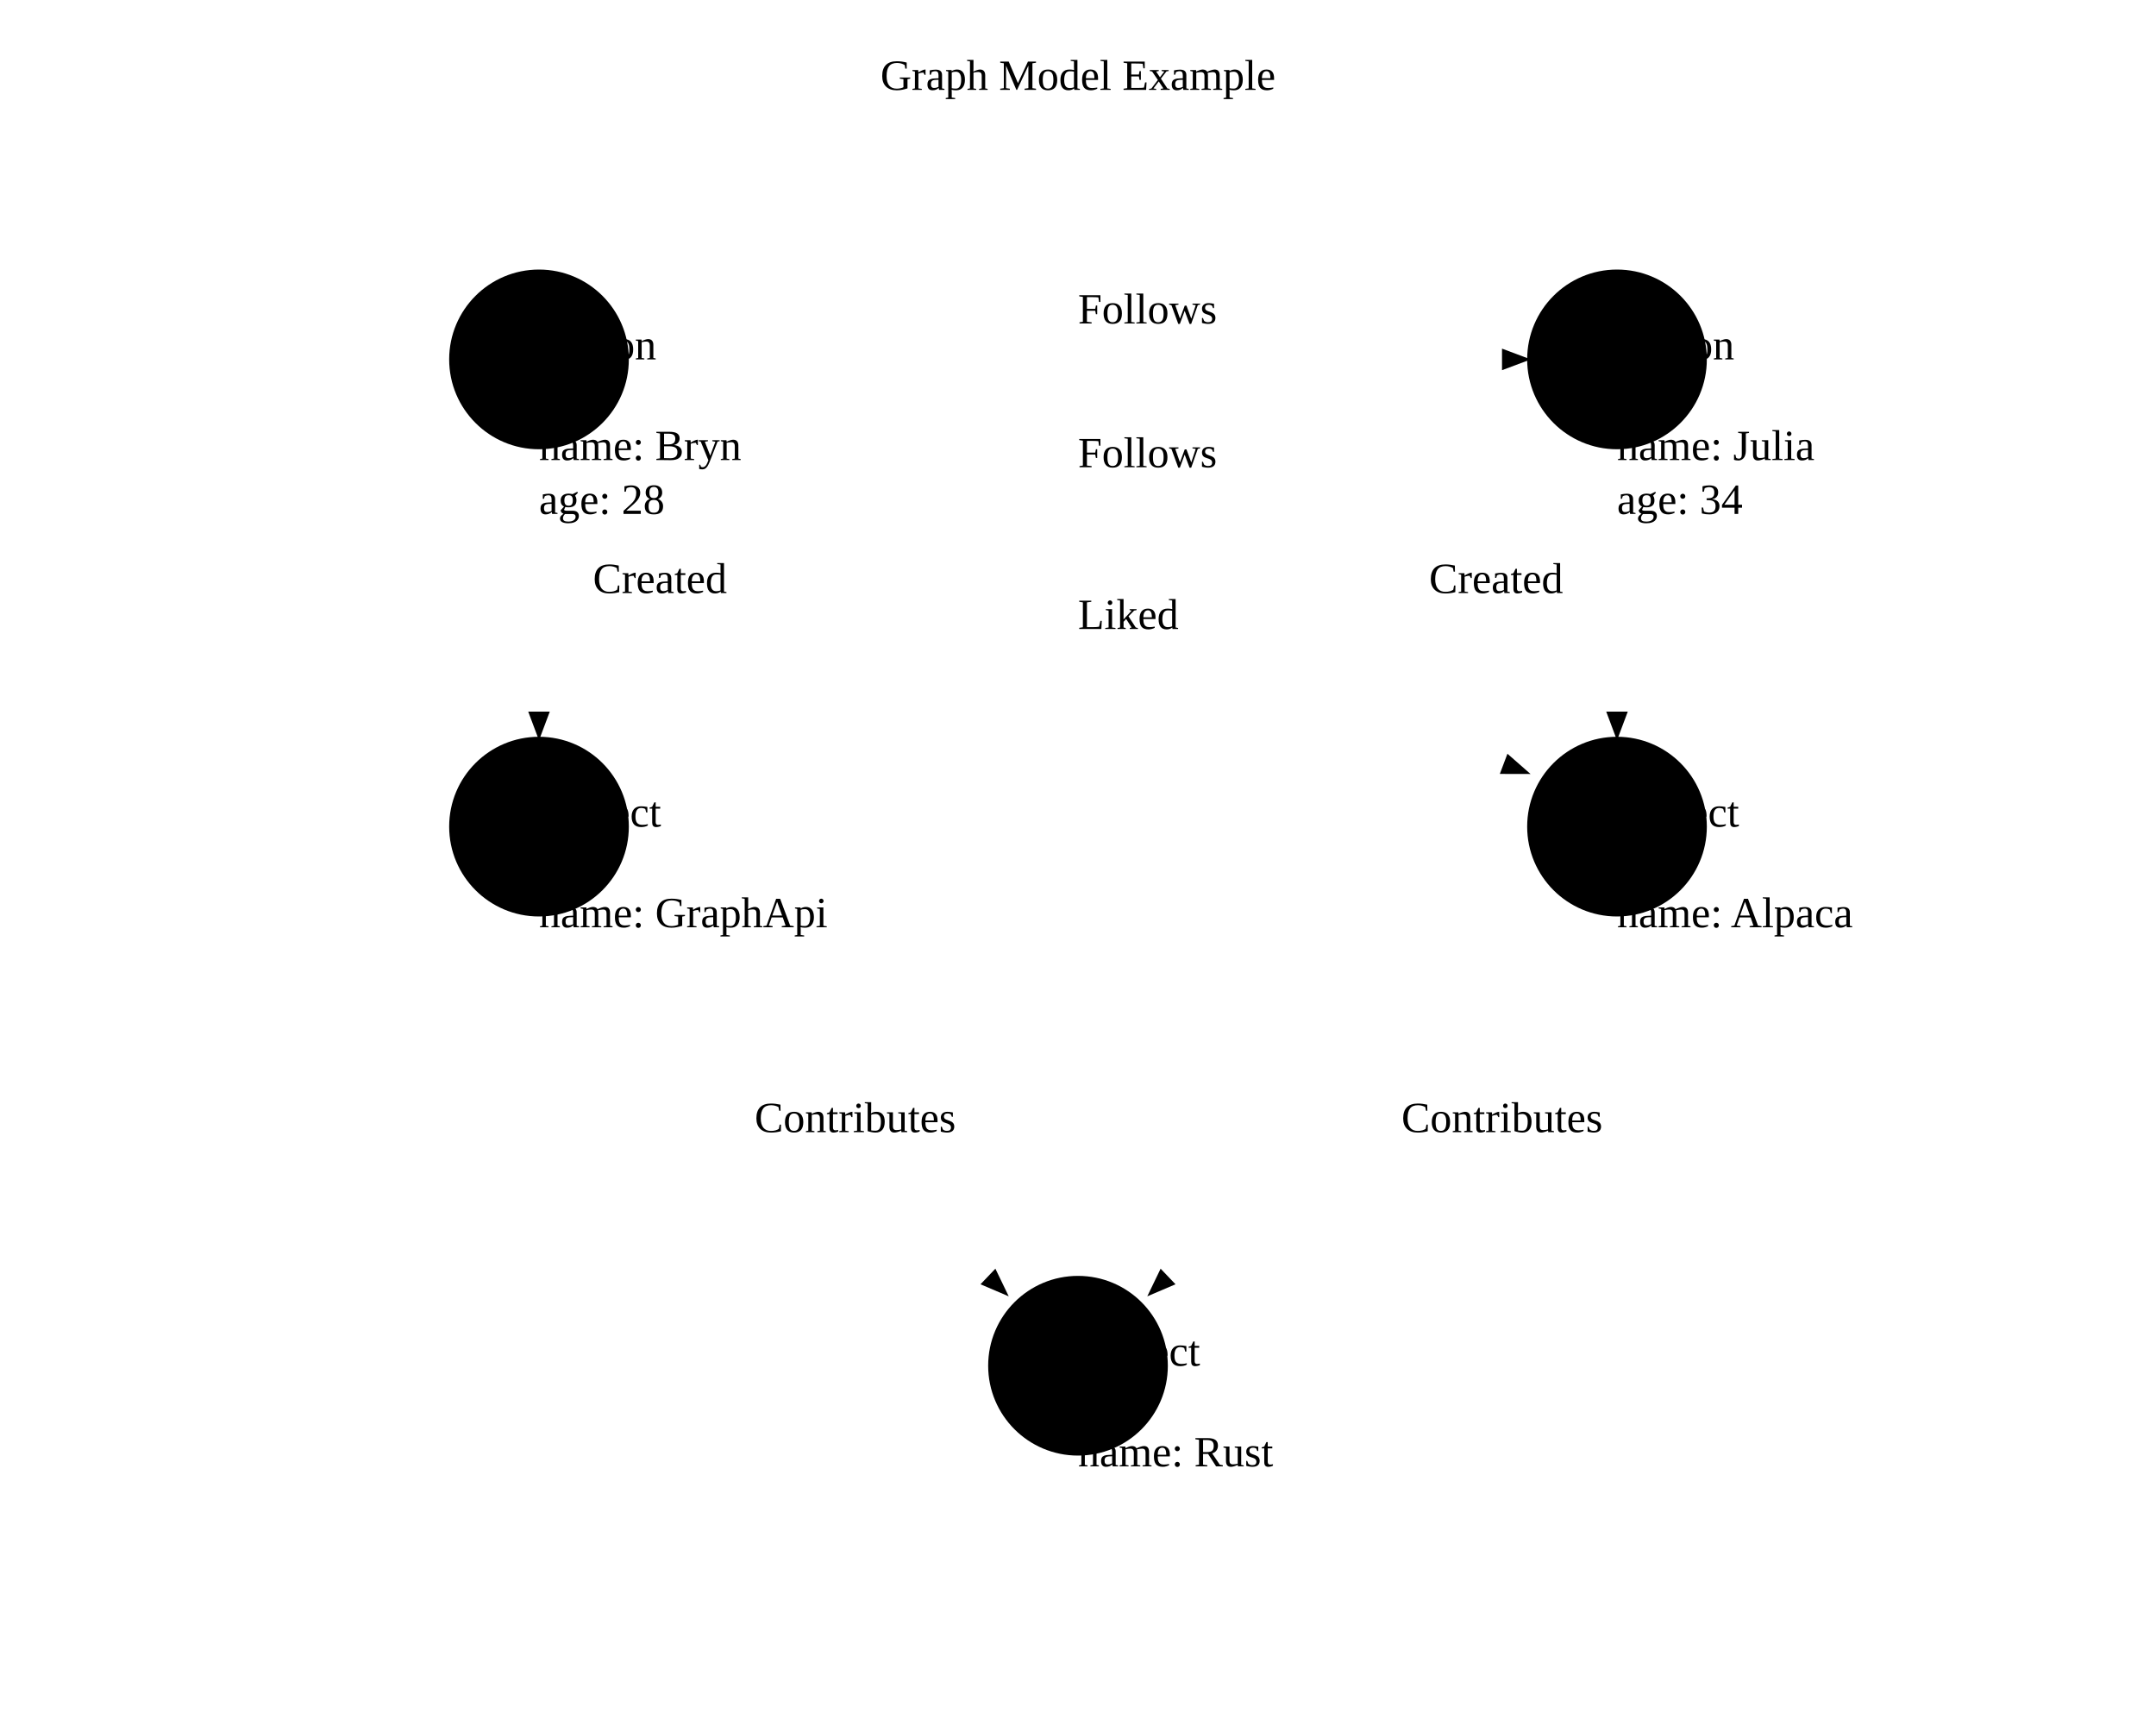
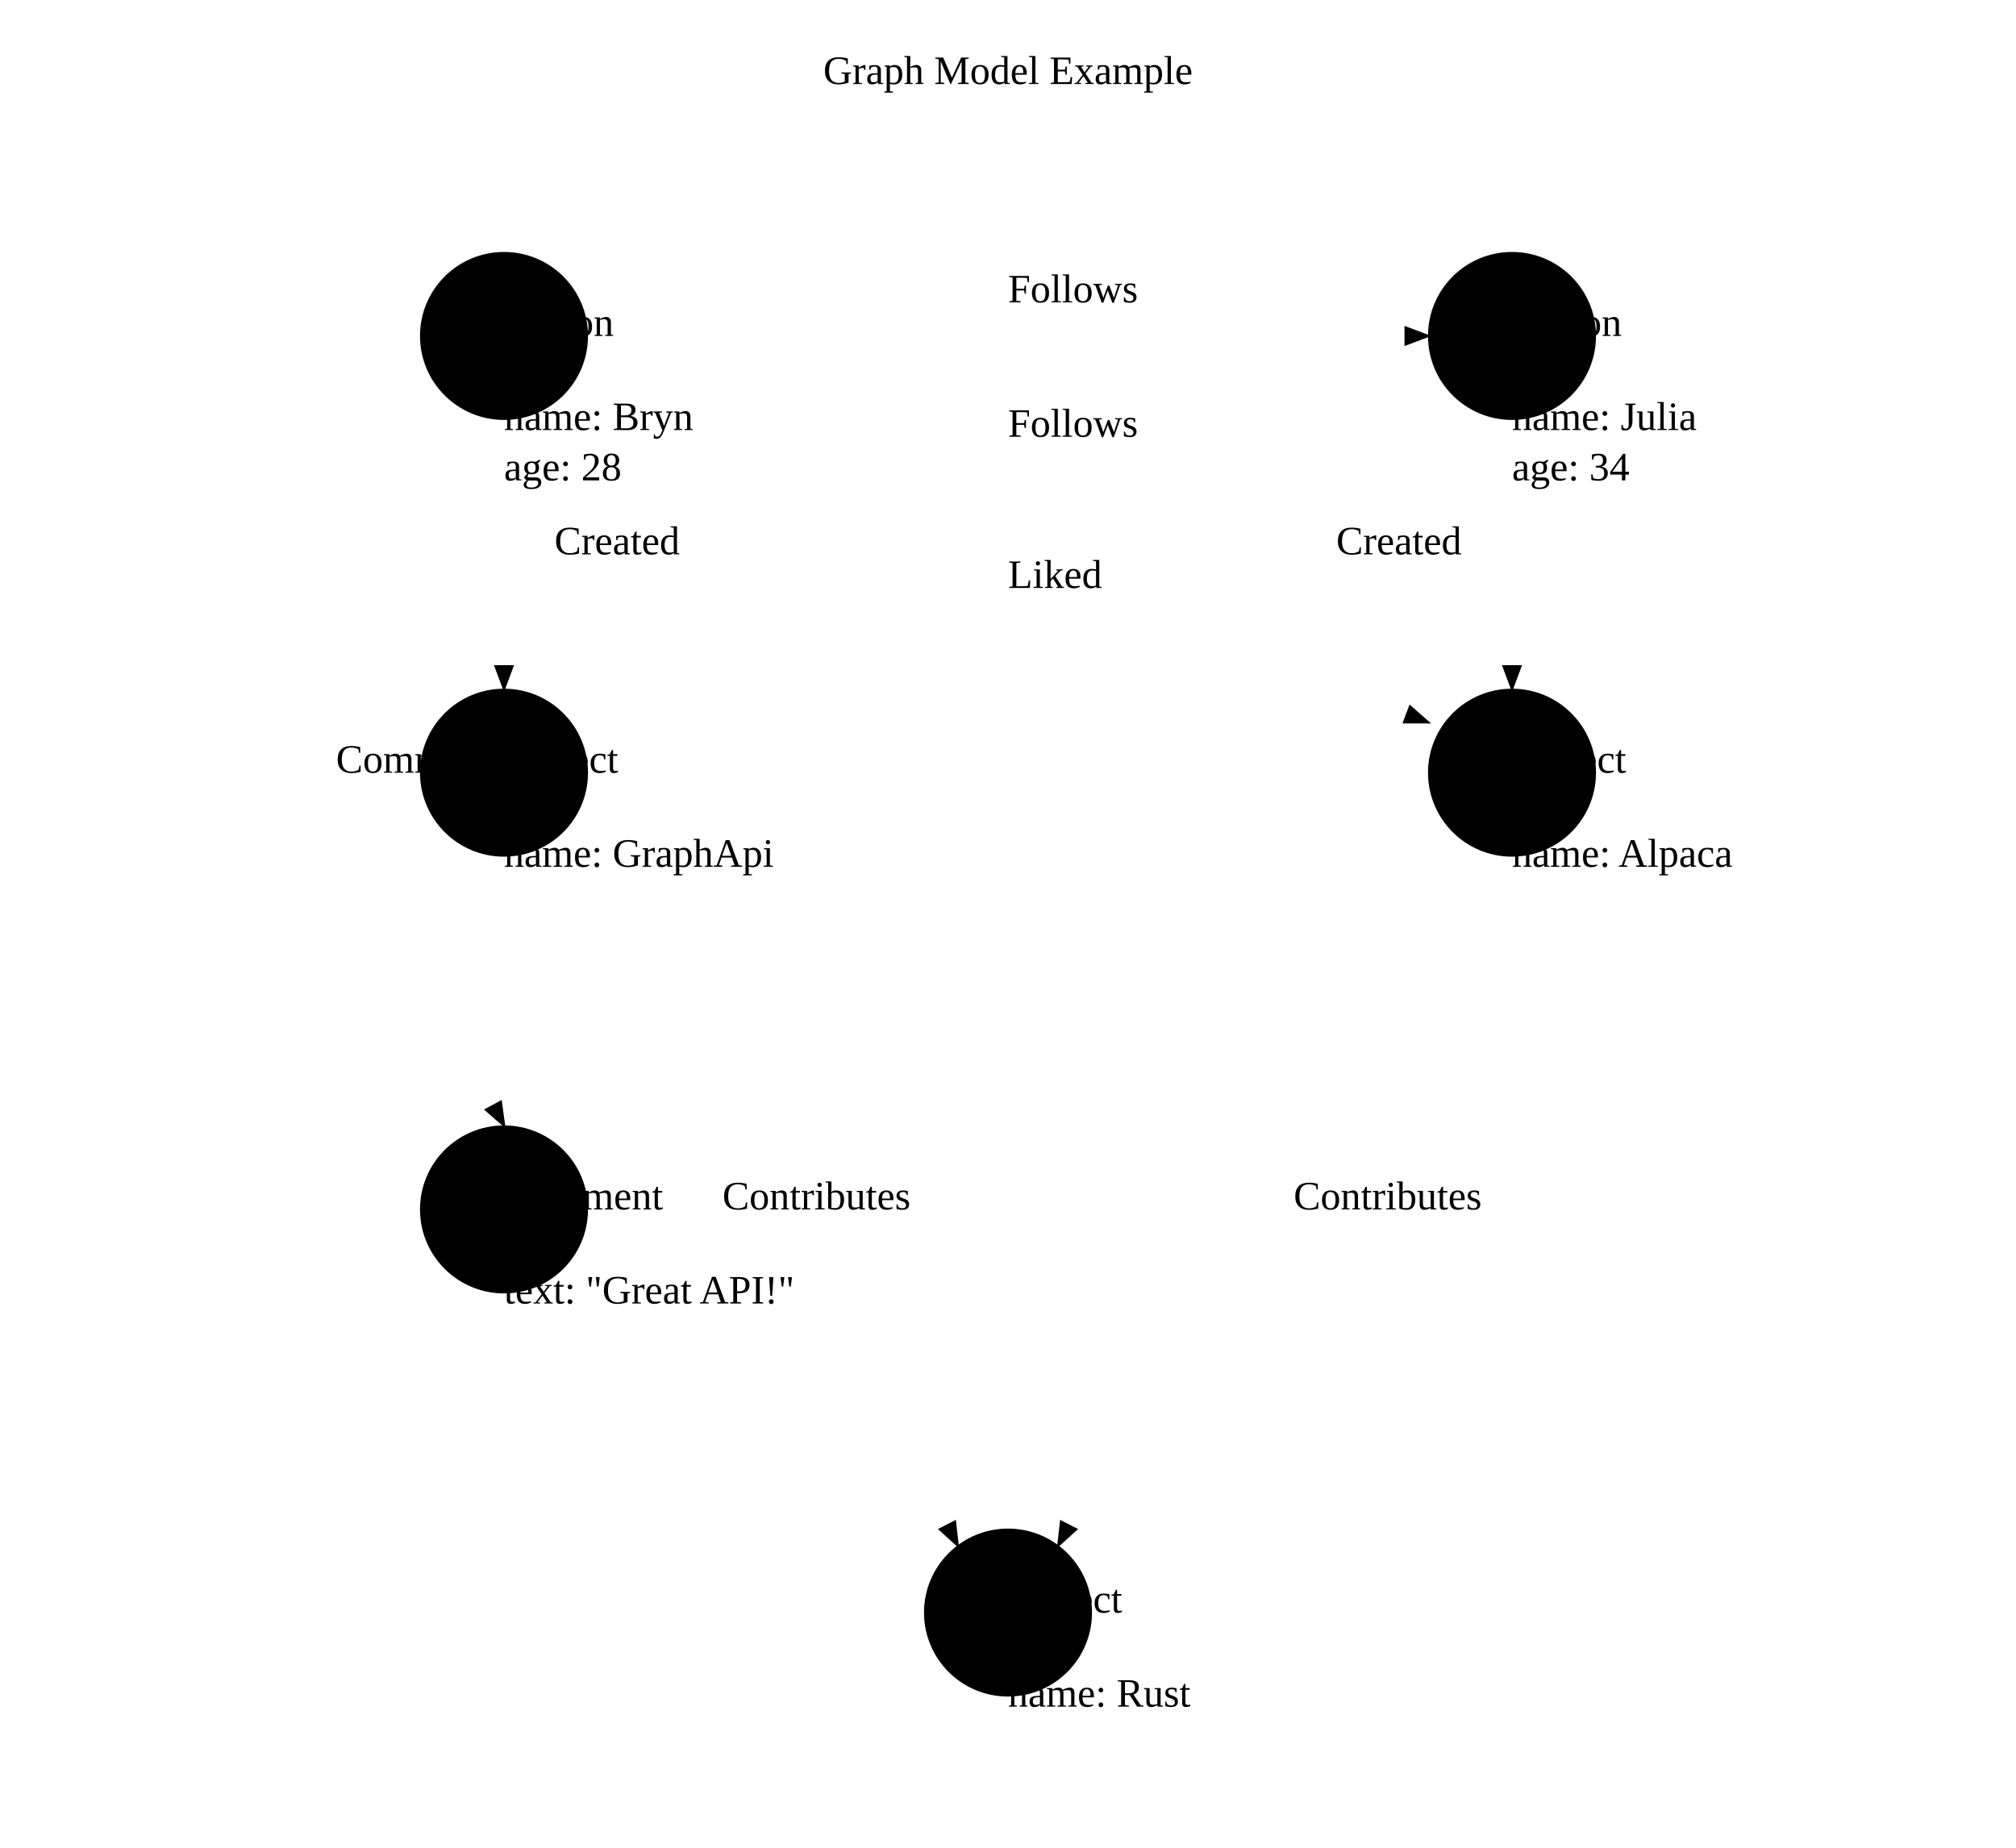
- <svg xmlns="http://www.w3.org/2000/svg" viewBox="0 0 600 480">
+ <svg xmlns="http://www.w3.org/2000/svg" viewBox="0 0 600 550">
  <defs>
    <marker id="arrowhead" class="marker-arrowhead marker-base" markerWidth="8" markerHeight="6" refX="7" refY="3" orient="auto" markerUnits="strokeWidth">
      <path d="M0,0 L8,3 L0,6 Z" />
    </marker>
  </defs>
  <text x="300" y="25" class="index-title" text-anchor="middle">Graph Model Example</text>
  <g class="node" id="node-bryn" transform="translate(150, 100)">
    <circle r="25" />
    <text class="node-label">Person</text>
    <text class="property-text" y="28">name: Bryn</text>
    <text class="property-text" y="43">age: 28</text>
  </g>
  <g class="node" id="node-julia" transform="translate(450, 100)">
    <circle r="25" />
    <text class="node-label">Person</text>
    <text class="property-text" y="28">name: Julia</text>
    <text class="property-text" y="43">age: 34</text>
  </g>
  <g class="node" id="node-graphapi" transform="translate(150, 230)">
    <circle r="25" />
    <text class="node-label">Project</text>
    <text class="property-text" y="28">name: GraphApi</text>
  </g>
  <g class="node" id="node-alpaca" transform="translate(450, 230)">
    <circle r="25" />
    <text class="node-label">Project</text>
    <text class="property-text" y="28">name: Alpaca</text>
  </g>
-   <g class="node" id="node-rust" transform="translate(300, 380)">
+   <g class="node" id="node-comment1" transform="translate(150, 360)">
+     <circle r="25" />
+     <text class="node-label">Comment</text>
+     <text class="property-text" y="28">text: "Great API!"</text>
+   </g>
+   <g class="node" id="node-rust" transform="translate(300, 480)">
    <circle r="25" />
    <text class="node-label">Project</text>
    <text class="property-text" y="28">name: Rust</text>
  </g>
  <g class="edge directed" id="edge-bryn-julia-follows">
    <line x1="175" y1="100" x2="425" y2="100" marker-end="url(#arrowhead)" />
    <text class="edge-label" x="300" y="90">Follows</text>
  </g>
  <g class="edge directed" id="edge-julia-bryn-follows">
    <path d="M 425 110 q -137.5 30 -275 0" fill="none" marker-end="url(#arrowhead)" />
    <text class="edge-label" x="300" y="130">Follows</text>
  </g>
  <g class="edge directed" id="edge-bryn-graphapi-created">
    <line x1="150" y1="125" x2="150" y2="205" marker-end="url(#arrowhead)" />
    <text class="edge-label" x="165" y="165" text-anchor="start">Created</text>
  </g>
  <g class="edge directed" id="edge-julia-alpaca-created">
    <line x1="450" y1="125" x2="450" y2="205" marker-end="url(#arrowhead)" />
    <text class="edge-label" x="435" y="165" text-anchor="end">Created</text>
  </g>
  <g class="edge directed" id="edge-bryn-alpaca-liked">
    <path d="M 175 115 Q 312.5 172.5 425 215" fill="none" marker-end="url(#arrowhead)" />
    <text class="edge-label" x="300" y="175">Liked</text>
  </g>
+   <g class="edge directed" id="edge-bryn-comment1-commentedon">
+     <path d="M 150 125 Q 100 242.5 150 335" fill="none" marker-end="url(#arrowhead)" />
+     <text class="edge-label" x="100" y="230">CommentedOn</text>
+   </g>
  <g class="edge directed" id="edge-bryn-rust-contributes">
-     <line x1="170" y1="255" x2="280" y2="360" marker-end="url(#arrowhead)" />
-     <text class="edge-label" x="210" y="315">Contributes</text>
+     <line x1="175" y1="245" x2="285" y2="460" marker-end="url(#arrowhead)" />
+     <text class="edge-label" x="215" y="360">Contributes</text>
  </g>
  <g class="edge directed" id="edge-julia-rust-contributes">
-     <line x1="430" y1="255" x2="320" y2="360" marker-end="url(#arrowhead)" />
-     <text class="edge-label" x="390" y="315">Contributes</text>
+     <line x1="425" y1="245" x2="315" y2="460" marker-end="url(#arrowhead)" />
+     <text class="edge-label" x="385" y="360">Contributes</text>
  </g>
</svg>
